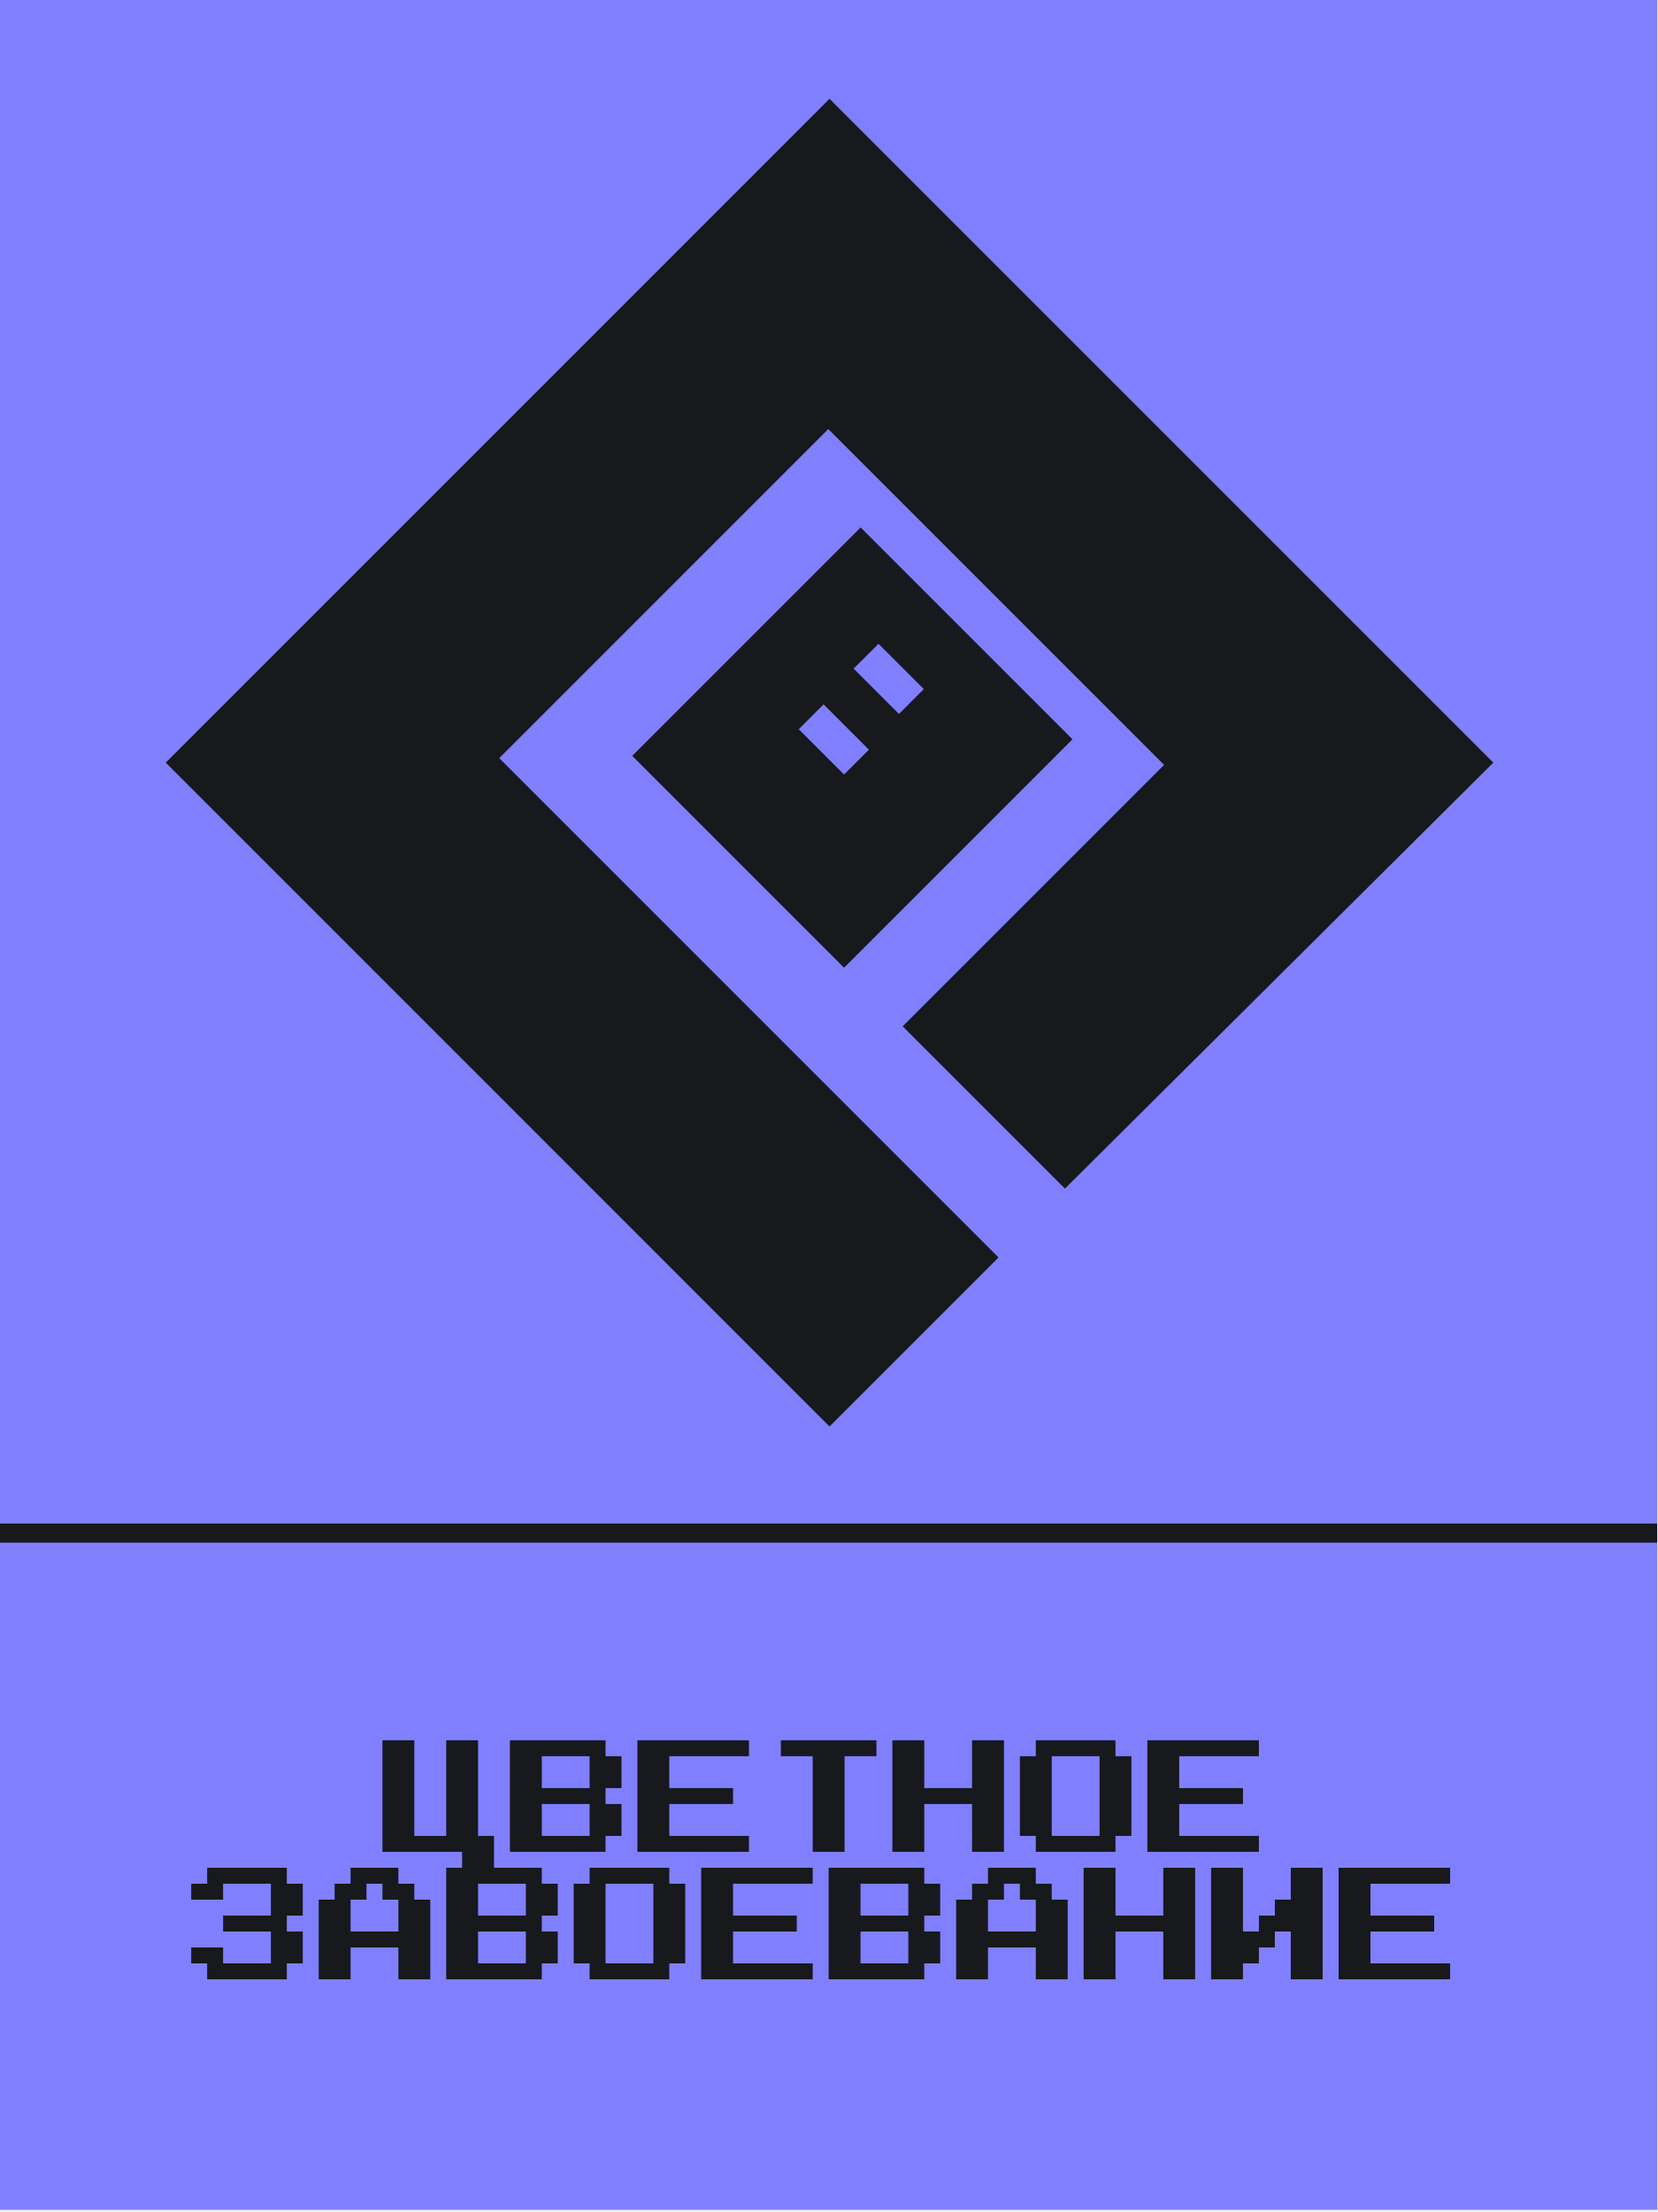
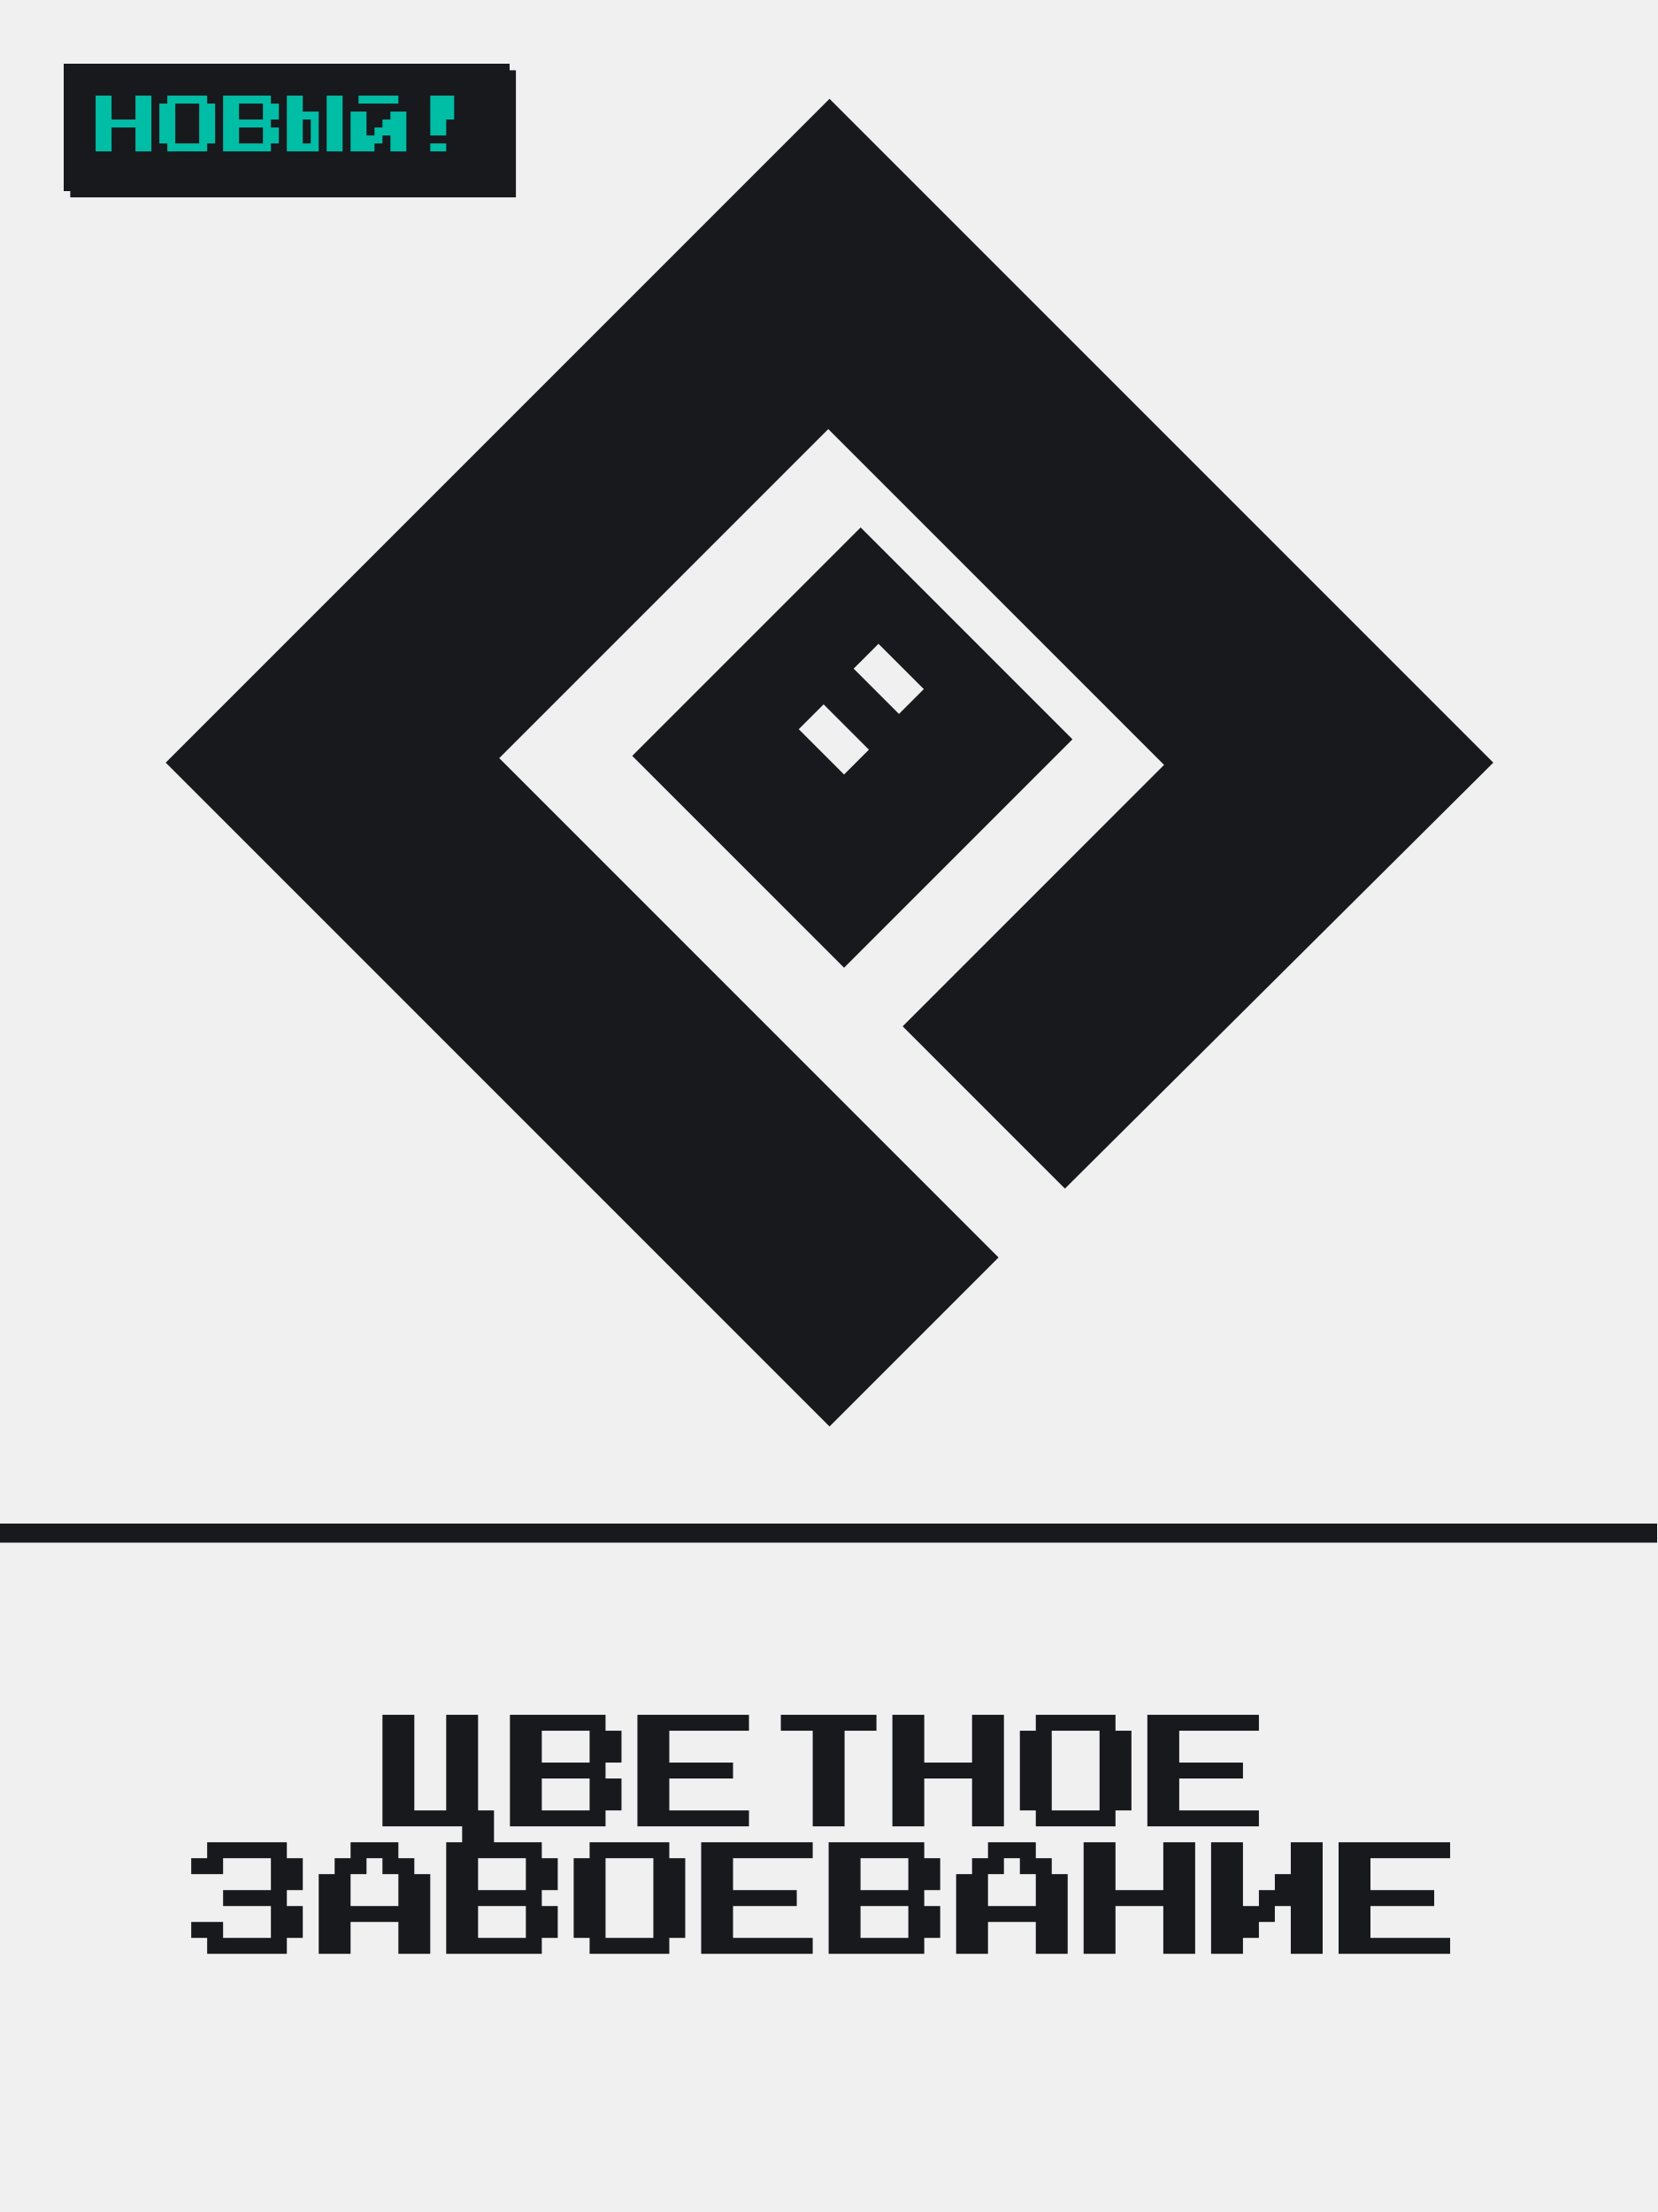
<svg xmlns="http://www.w3.org/2000/svg" width="260" height="347" viewBox="0 0 260 347" fill="none">
-   <g clip-path="url(#clip0_738_39)">
-     <rect width="260" height="346.66" fill="#8080FF" />
-     <mask id="path-1-inside-1_738_39" fill="white">
+   <g clip-path="url(#clip0_738_57)">
+     <mask id="path-2-inside-1_738_57" fill="white">
      <path d="M0 239H260V347H0V239Z" />
    </mask>
-     <path d="M0 242H260V236H0V242Z" fill="#17191D" mask="url(#path-1-inside-1_738_39)" />
-     <path d="M72.5 293V290.5H60V273H65V288H70V273H75V288H77.5V293H72.5ZM80 290.5V273H95V275.5H97.5V280.5H95V283H97.5V288H95V290.5H80ZM85 280.5H92.5V275.5H85V280.5ZM85 288H92.5V283H85V288ZM100 290.5V273H117.5V275.5H105V280.5H115V283H105V288H117.5V290.5H100ZM127.5 290.5V275.5H122.5V273H137.5V275.5H132.5V290.5H127.5ZM140 290.5V273H145V280.5H152.5V273H157.5V290.5H152.5V283H145V290.5H140ZM162.5 290.5V288H160V275.5H162.5V273H175V275.5H177.5V288H175V290.5H162.5ZM165 288H172.5V275.5H165V288ZM180 290.5V273H197.5V275.5H185V280.5H195V283H185V288H197.5V290.5H180ZM32.5 310.5V308H30V305.5H35V308H42.5V303H35V300.5H42.5V295.5H35V298H30V295.5H32.5V293H45V295.5H47.5V300.5H45V303H47.5V308H45V310.5H32.5ZM50 310.5V298H52.5V295.5H55V293H62.5V295.5H65V298H67.5V310.5H62.5V305.5H55V310.5H50ZM55 303H62.5V298H60V295.5H57.5V298H55V303ZM70 310.5V293H85V295.5H87.5V300.5H85V303H87.5V308H85V310.5H70ZM75 300.5H82.5V295.5H75V300.5ZM75 308H82.5V303H75V308ZM92.5 310.5V308H90V295.5H92.5V293H105V295.5H107.5V308H105V310.5H92.5ZM95 308H102.5V295.5H95V308ZM110 310.5V293H127.5V295.5H115V300.5H125V303H115V308H127.5V310.5H110ZM130 310.5V293H145V295.5H147.5V300.5H145V303H147.5V308H145V310.5H130ZM135 300.5H142.5V295.5H135V300.5ZM135 308H142.5V303H135V308ZM150 310.5V298H152.5V295.5H155V293H162.5V295.5H165V298H167.5V310.5H162.5V305.5H155V310.5H150ZM155 303H162.5V298H160V295.5H157.5V298H155V303ZM170 310.5V293H175V300.5H182.5V293H187.5V310.5H182.5V303H175V310.5H170ZM190 310.5V293H195V303H197.5V300.5H200V298H202.5V293H207.5V310.5H202.5V303H200V305.5H197.5V308H195V310.5H190ZM210 310.5V293H227.5V295.5H215V300.5H225V303H215V308H227.5V310.5H210Z" fill="#17191D" />
+     <path d="M0 242H260V236H0V242Z" fill="#17191D" mask="url(#path-2-inside-1_738_57)" />
+     <path d="M72.5 289V286.5H60V269H65V284H70V269H75V284H77.5V289H72.5ZM80 286.5V269H95V271.5H97.5V276.5H95V279H97.5V284H95V286.5H80ZM85 276.5H92.5V271.5H85V276.5ZM85 284H92.5V279H85V284ZM100 286.5V269H117.5V271.5H105V276.5H115V279H105V284H117.5V286.5H100ZM127.5 286.5V271.5H122.5V269H137.5V271.5H132.5V286.5H127.5ZM140 286.5V269H145V276.5H152.5V269H157.5V286.5H152.5V279H145V286.5H140ZM162.5 286.5V284H160V271.5H162.5V269H175V271.5H177.5V284H175V286.5H162.5ZM165 284H172.5V271.5H165V284ZM180 286.5V269H197.5V271.5H185V276.5H195V279H185V284H197.5V286.5H180ZM32.5 306.5V304H30V301.5H35V304H42.5V299H35V296.5H42.5V291.5H35V294H30V291.5H32.5V289H45V291.5H47.5V296.5H45V299H47.5V304H45V306.5H32.5ZM50 306.5V294H52.5V291.5H55V289H62.5V291.5H65V294H67.5V306.5H62.5V301.5H55V306.5H50ZM55 299H62.5V294H60V291.5H57.5V294H55V299ZM70 306.5V289H85V291.5H87.5V296.5H85V299H87.5V304H85V306.5H70ZM75 296.5H82.5V291.5H75V296.5ZM75 304H82.5V299H75V304ZM92.5 306.5V304H90V291.5H92.5V289H105V291.5H107.5V304H105V306.5H92.5ZM95 304H102.5V291.5H95V304ZM110 306.5V289H127.5V291.5H115V296.5H125V299H115V304H127.5V306.5H110ZM130 306.5V289H145V291.5H147.5V296.5H145V299H147.5V304H145V306.5H130ZM135 296.5H142.5V291.5H135V296.5ZM135 304H142.5V299H135V304ZM150 306.5V294H152.5V291.5H155V289H162.5V291.5H165V294H167.5V306.5H162.5V301.5H155V306.5H150ZM155 299H162.5V294H160V291.5H157.5V294H155V299ZM170 306.5V289H175V296.5H182.5V289H187.5V306.5H182.5V299H175V306.5H170ZM190 306.5V289H195V299H197.5V296.5H200V294H202.5V289H207.5V306.5H202.5V299H200V301.5H197.5V304H195V306.5H190ZM210 306.5V289H227.5V291.5H215V296.5H225V299H215V304H227.5V306.5H210Z" fill="#17191D" />
    <path d="M25.998 119.637L130.137 15.498L234.276 119.637L167.066 186.459L141.61 161.003L182.621 119.99L129.941 67.311L78.323 118.93L156.653 197.26L130.137 223.776L25.998 119.637Z" fill="#17191D" />
    <path fill-rule="evenodd" clip-rule="evenodd" d="M132.418 151.81L99.184 118.576L135.021 82.74L141.031 88.75L143.854 91.573L168.255 115.974L132.418 151.81ZM132.418 121.5L136.315 117.603L129.208 110.495L125.31 114.392L132.418 121.5ZM144.928 108.103L141.031 112L133.924 104.892L137.821 100.995L144.928 108.103Z" fill="#17191D" />
+     <g filter="url(#filter0_d_738_57)">
+       <rect x="10" y="10" width="70" height="20" fill="#17191D" shape-rendering="crispEdges" />
+       <rect x="10.5" y="10.5" width="69" height="19" stroke="#17191D" shape-rendering="crispEdges" />
+       <path d="M15 23.75V15H17.5V18.75H21.25V15H23.75V23.75H21.25V20H17.5V23.75H15ZM26.25 23.75V22.5H25V16.25H26.25V15H32.5V16.25H33.75V22.5H32.5V23.75H26.25ZM27.5 22.5H31.25V16.25H27.5V22.5ZM35 23.75V15H42.5V16.25H43.75V18.75H42.5V20H43.75V22.5H42.5V23.75H35ZM37.5 18.75H41.25V16.25H37.5V18.75ZM37.5 22.5H41.25V20H37.5V22.5ZM45 23.75V15H47.5V17.5H50V23.75H45ZM51.25 23.75V15H53.75V23.75H51.25ZM47.5 22.5H48.75V18.75H47.5V22.5ZM56.25 16.25V15H62.5V16.25H56.25ZM55 23.75V17.5H57.5V21.25H58.75V20H60V18.75H61.25V17.5H63.75V23.75H61.25V21.25H60V22.5H58.75V23.75H55ZM67.5 21.25V15H71.25V18.75H70V21.25H67.5ZM67.5 23.75V22.5H70V23.75H67.5Z" fill="#00BDA6" />
+     </g>
  </g>
  <defs>
-     <clipPath id="clip0_738_39">
-       <rect width="260" height="346.66" fill="white" />
+     <filter id="filter0_d_738_57" x="10" y="10" width="71" height="21" filterUnits="userSpaceOnUse" color-interpolation-filters="sRGB">
+       <feFlood flood-opacity="0" result="BackgroundImageFix" />
+       <feColorMatrix in="SourceAlpha" type="matrix" values="0 0 0 0 0 0 0 0 0 0 0 0 0 0 0 0 0 0 127 0" result="hardAlpha" />
+       <feOffset dx="1" dy="1" />
+       <feComposite in2="hardAlpha" operator="out" />
+       <feColorMatrix type="matrix" values="0 0 0 0 0.09 0 0 0 0 0.098 0 0 0 0 0.114 0 0 0 1 0" />
+       <feBlend mode="normal" in2="BackgroundImageFix" result="effect1_dropShadow_738_57" />
+       <feBlend mode="normal" in="SourceGraphic" in2="effect1_dropShadow_738_57" result="shape" />
+     </filter>
+     <clipPath id="clip0_738_57">
+       <rect width="260" height="346.66" rx="10" fill="white" />
    </clipPath>
  </defs>
</svg>
